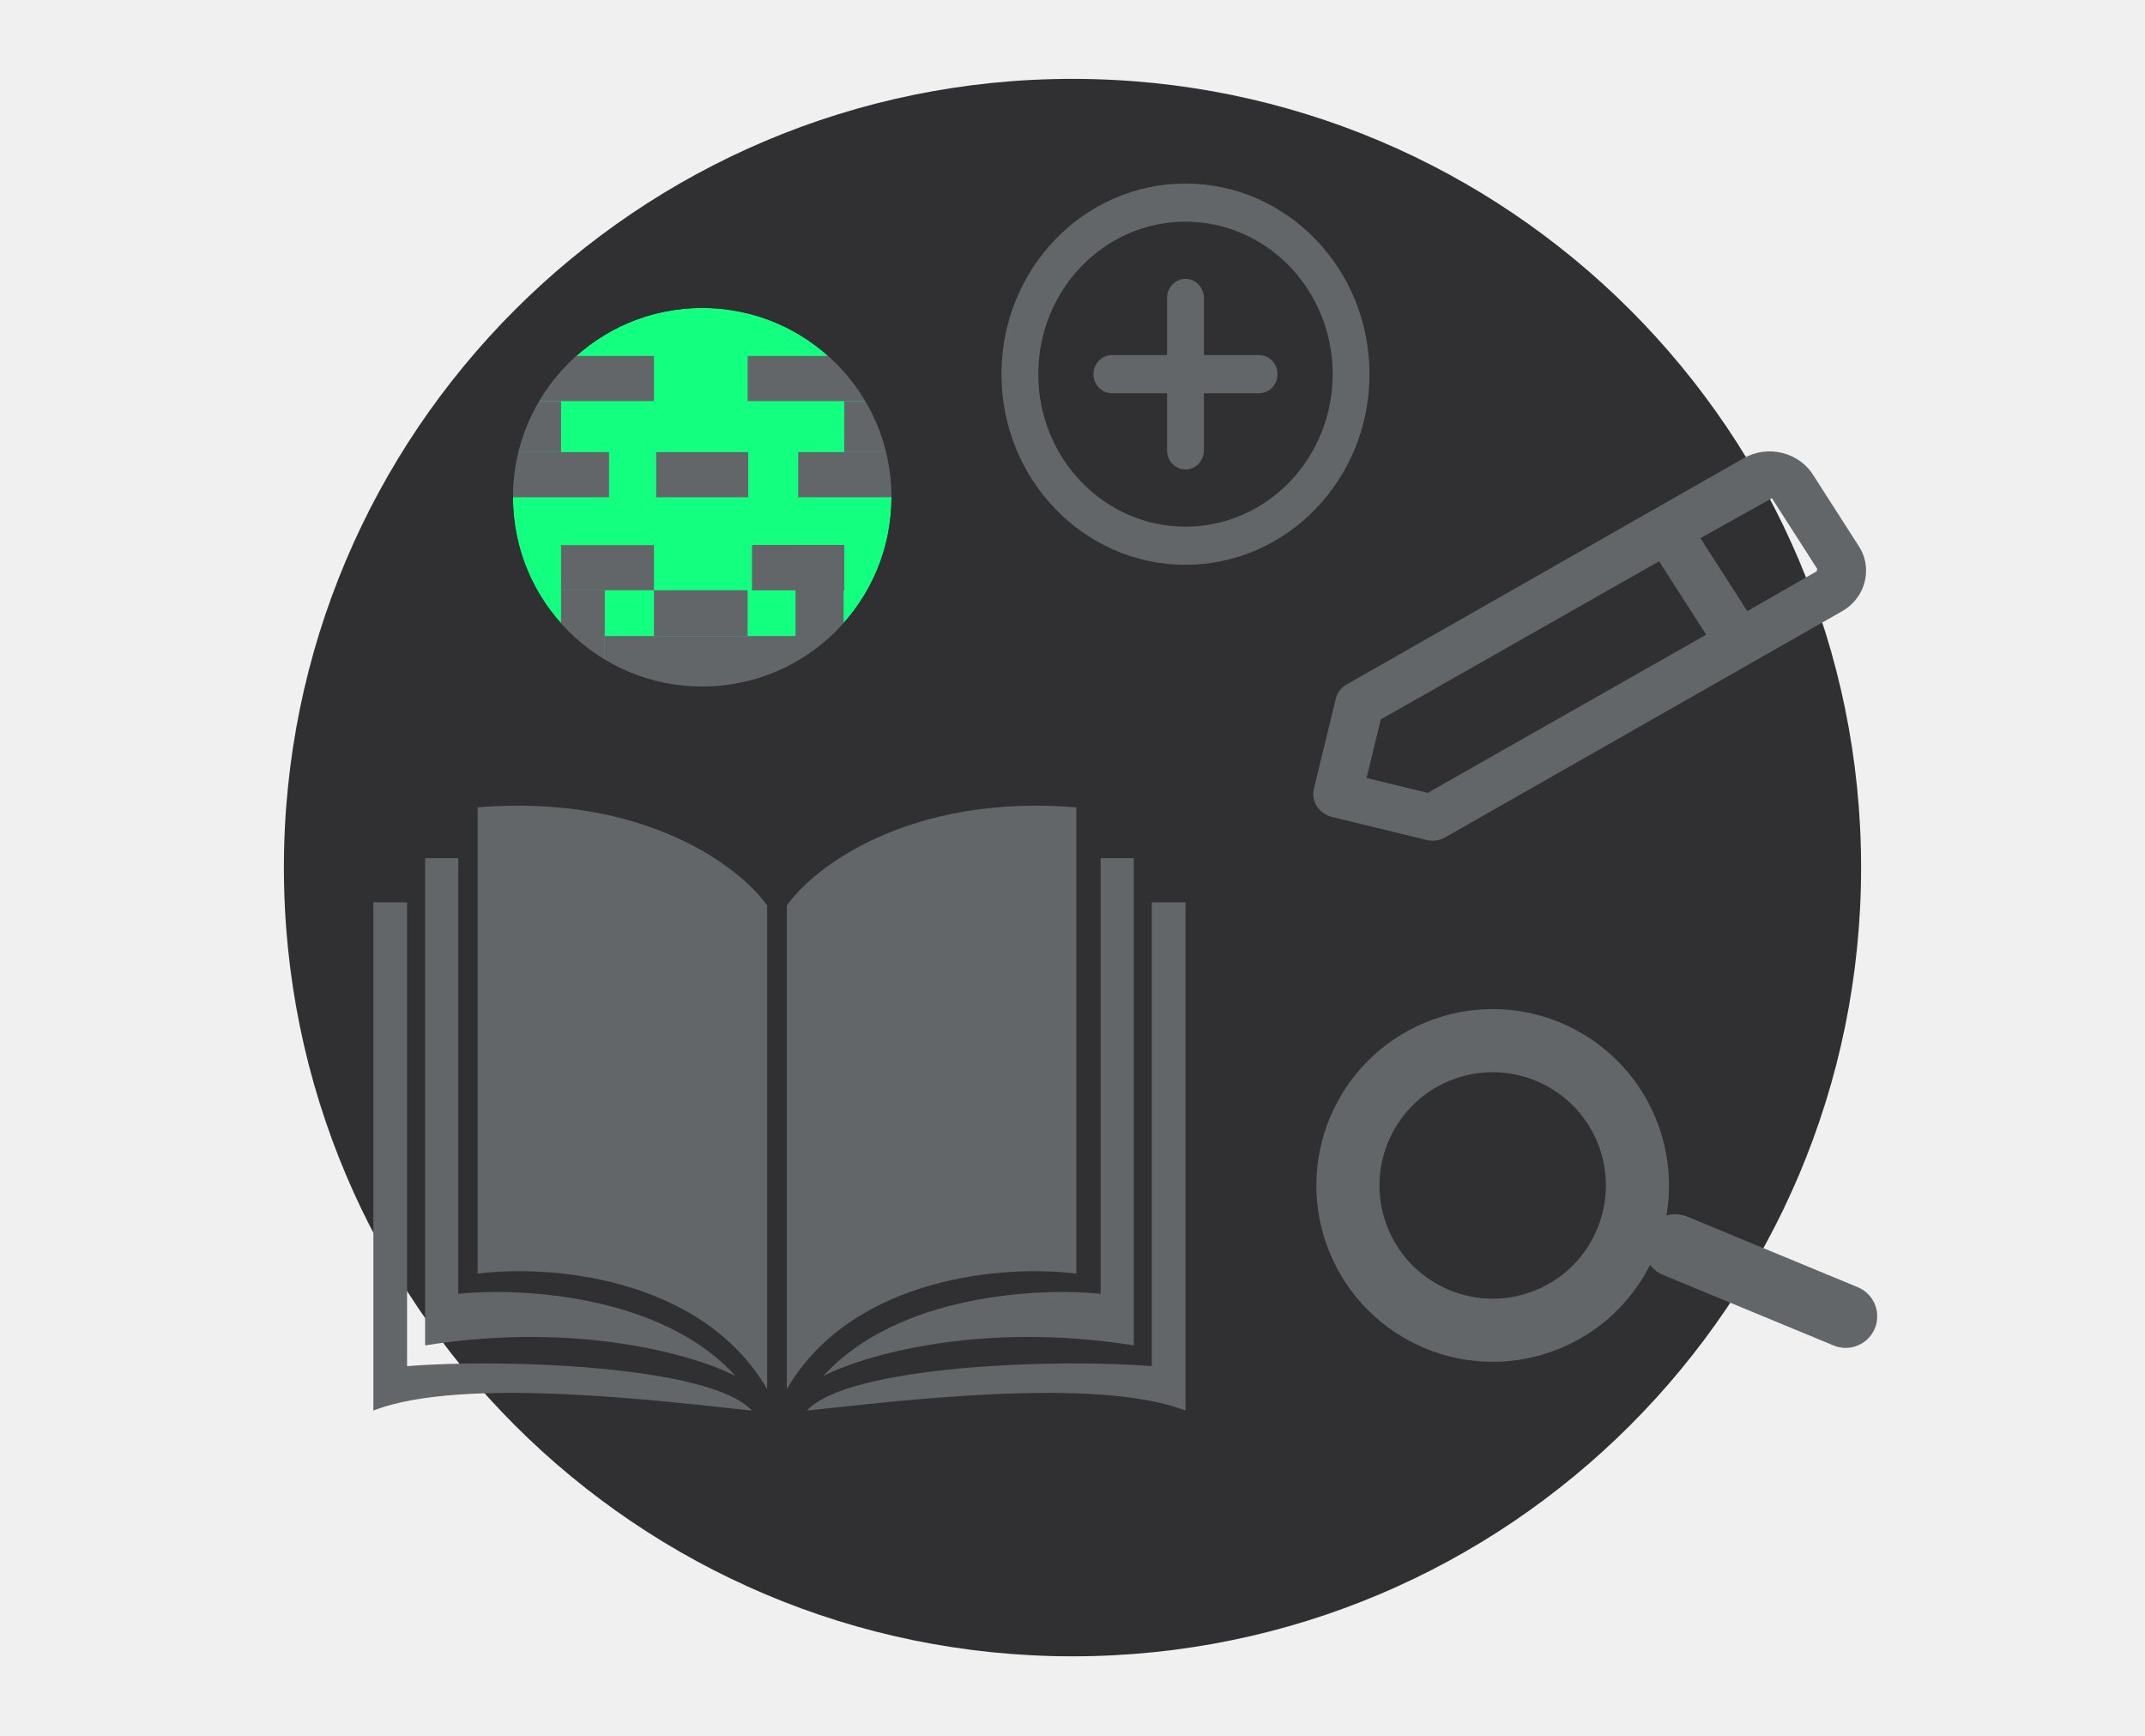
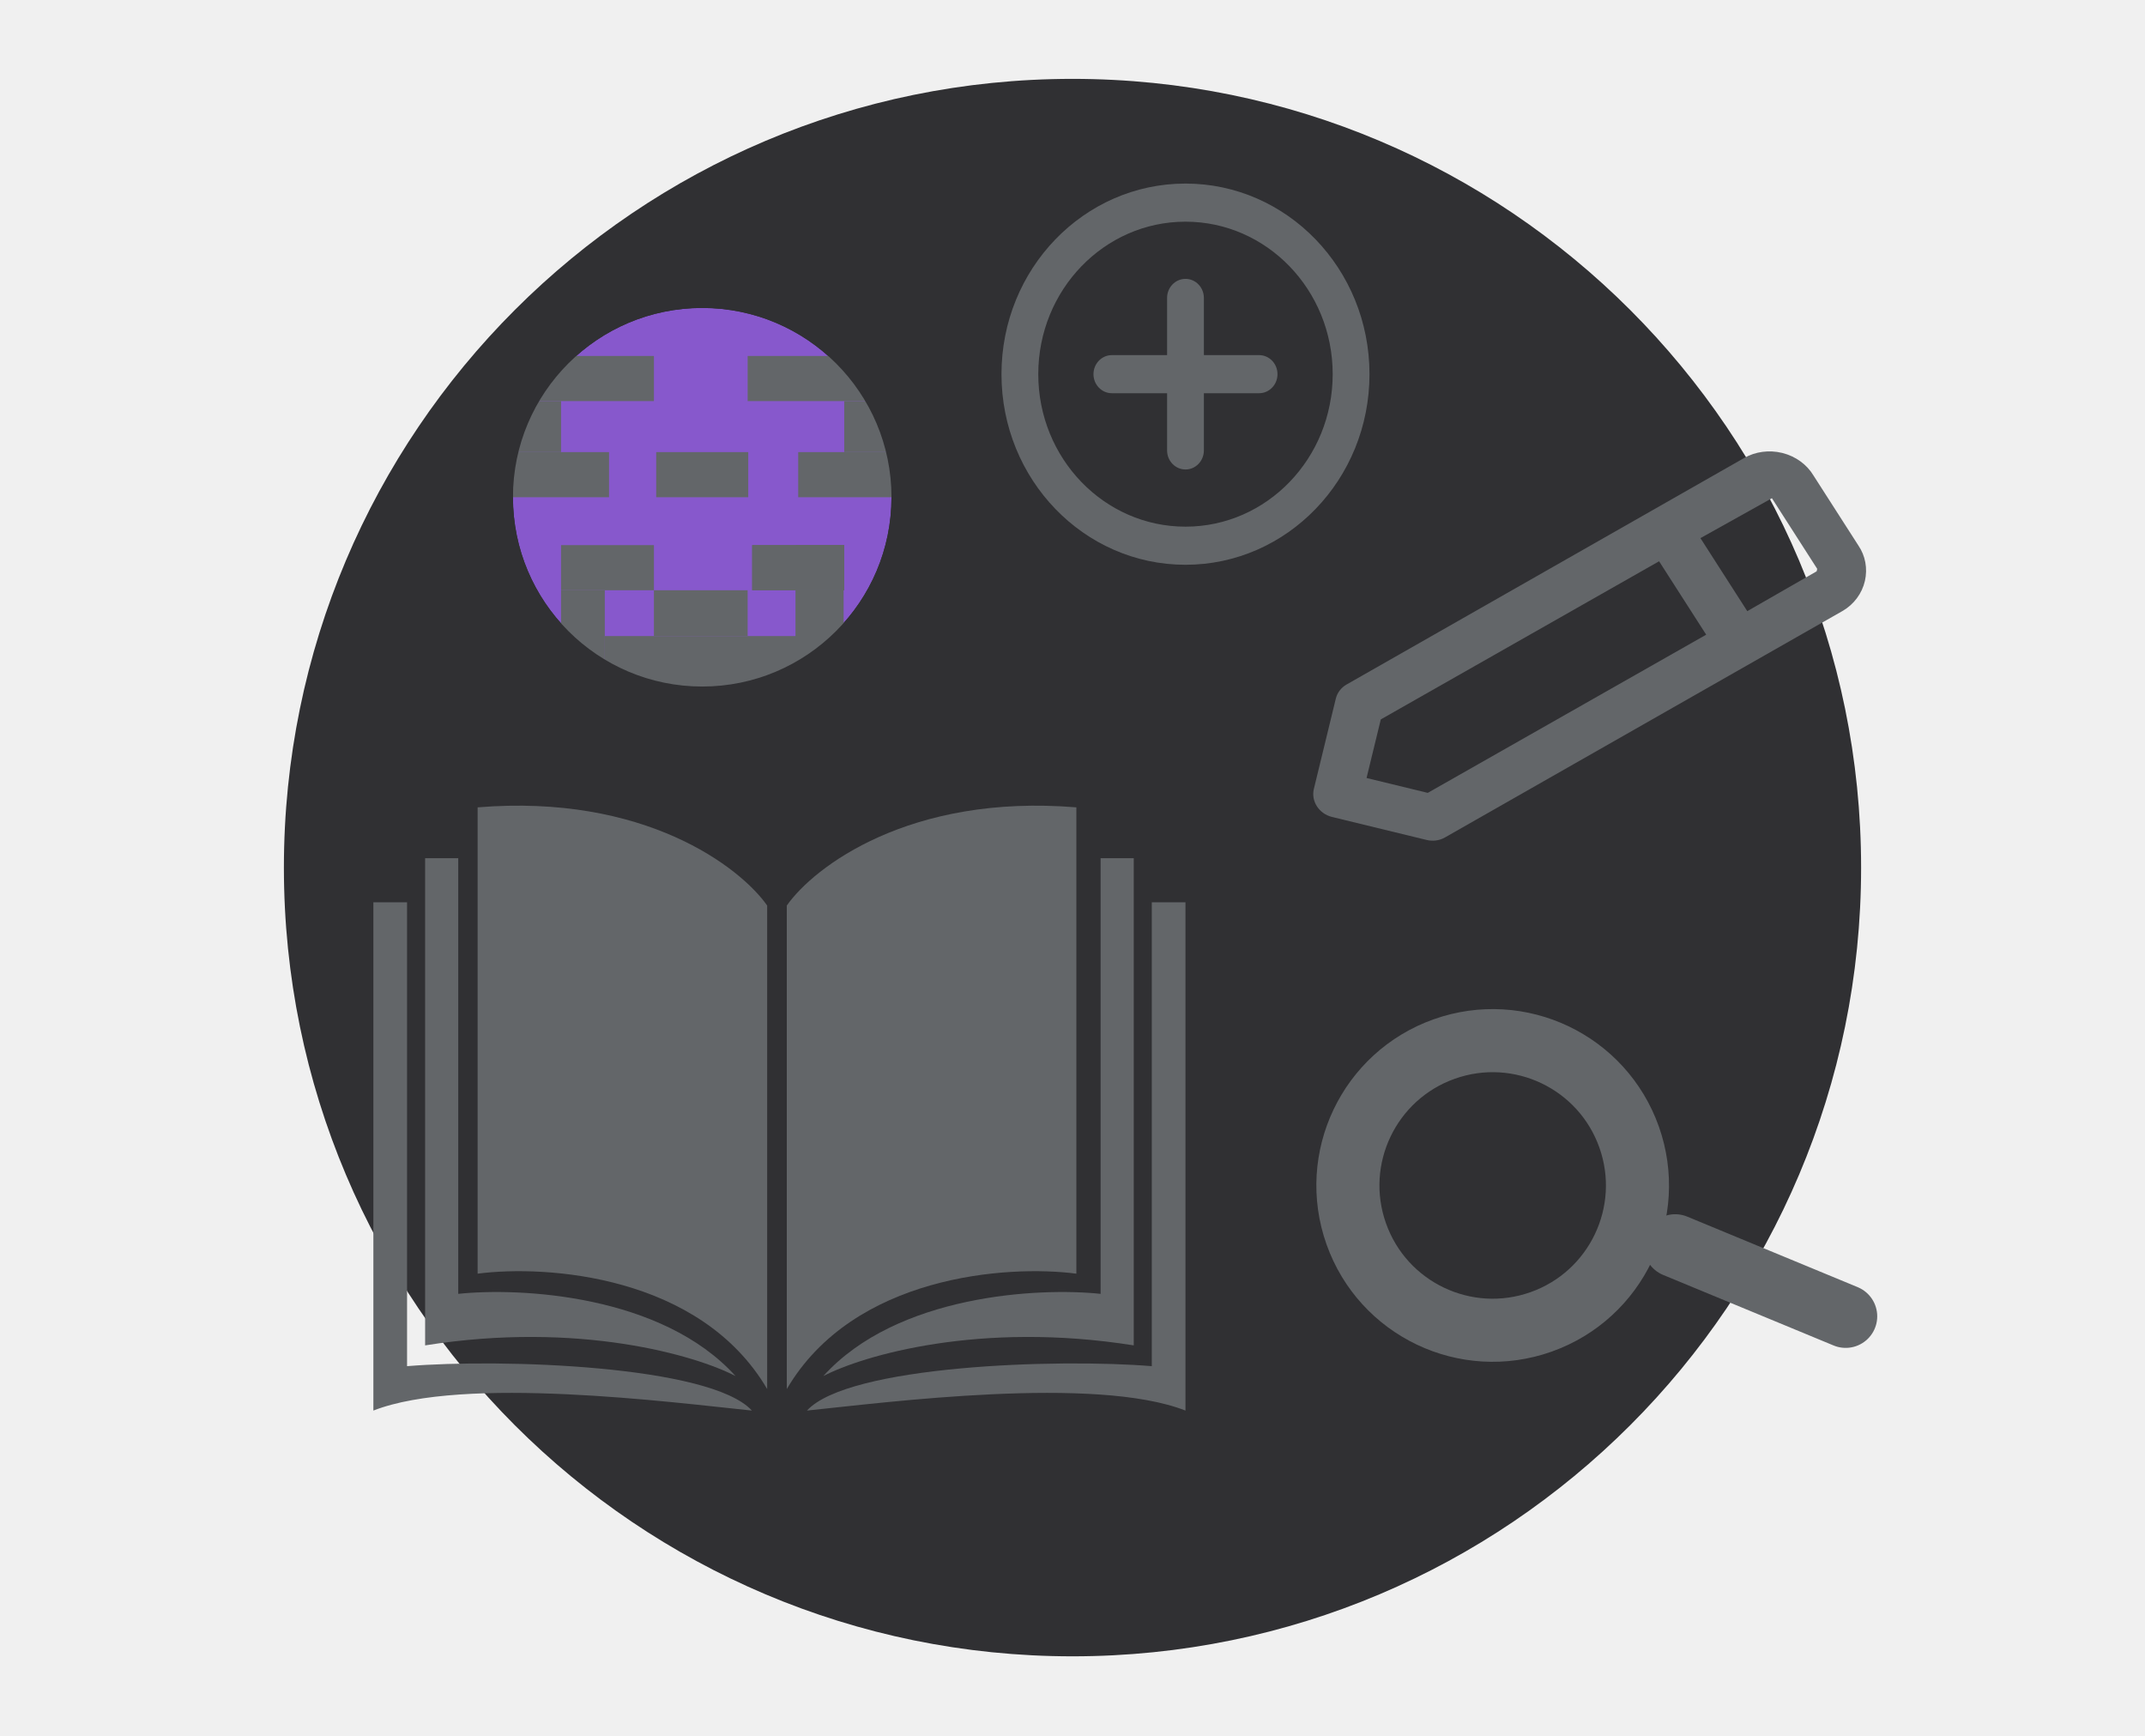
<svg xmlns="http://www.w3.org/2000/svg" width="136" height="110" viewBox="0 0 136 110" fill="none">
  <g clip-path="url(#clip0_876_38488)">
    <path class="illustration-background-fill" fill-rule="evenodd" clip-rule="evenodd" d="M68 5C95.614 5 118 27.386 118 55C118 82.613 95.614 105 68 105C40.387 105 18 82.613 18 55C18 27.386 40.387 5 68 5Z" fill="#303033" />
    <path class="illustration-light-fill" d="M30.282 80.743V51.181C40.861 50.31 46.929 54.967 48.641 57.405V88.056C44.409 80.836 34.638 80.172 30.282 80.743Z" fill="#636669" />
    <path class="illustration-light-fill" d="M68.245 80.743V51.181C57.665 50.31 51.597 54.967 49.886 57.405V88.056C54.117 80.836 63.888 80.172 68.245 80.743Z" fill="#636669" />
    <path class="illustration-light-fill" d="M26.954 85.289C36.724 83.733 44.146 85.937 46.636 87.234C41.968 82.068 32.97 81.607 29.054 82.022V54.405H26.954V85.289Z" fill="#636669" />
    <path class="illustration-light-fill" d="M23.673 89.421C29.399 87.181 42.615 88.903 47.672 89.421C45.058 86.558 31.773 86.113 25.809 86.606V57.199H23.673L23.673 89.421Z" fill="#636669" />
    <path class="illustration-light-fill" d="M71.883 85.289C62.112 83.733 54.69 85.937 52.201 87.234C56.869 82.068 65.867 81.607 69.782 82.022V54.405H71.883V85.289Z" fill="#636669" />
    <path class="illustration-light-fill" d="M75.163 89.421C69.438 87.181 56.221 88.903 51.164 89.421C53.778 86.558 67.064 86.113 73.028 86.606V57.199H75.163L75.163 89.421Z" fill="#636669" />
    <path class="illustration-light-fill" fill-rule="evenodd" clip-rule="evenodd" d="M110.783 38.743L107.813 34.114L112.345 31.584L115.218 36.063C115.225 36.074 115.175 36.206 115.184 36.217L110.783 38.743ZM90.524 50.263L86.644 49.32L87.547 45.606L105.192 35.581L108.178 40.235L90.524 50.263ZM118.241 36.827C118.422 36.036 118.268 35.227 117.83 34.585L114.978 30.14C114.561 29.447 113.852 28.931 113.031 28.721L112.99 28.711C112.165 28.51 111.288 28.63 110.582 29.036L85.381 43.391C85.035 43.587 84.786 43.911 84.695 44.288L83.304 50.009C83.113 50.792 83.629 51.589 84.457 51.79L90.454 53.248C90.851 53.344 91.266 53.289 91.61 53.092L116.822 38.733C117.542 38.317 118.06 37.622 118.241 36.827Z" fill="#636669" />
    <mask id="mask0_876_38488" style="mask-type:alpha" maskUnits="userSpaceOnUse" x="32" y="19" width="25" height="25">
      <circle cx="44.523" cy="31.522" r="12" fill="white" />
    </mask>
    <g mask="url(#mask0_876_38488)">
-       <circle class="illustration-main-fill" cx="44.523" cy="31.522" r="12" fill="#12FF80" />
+       <circle class="illustration-main-fill" cx="44.523" cy="31.522" r="12" fill="#a466ffbf" />
      <rect x="50.465" y="34.557" width="3.062" height="2.861" fill="#636669" />
      <rect x="47.691" y="34.557" width="5.836" height="2.861" fill="#636669" />
      <rect x="47.691" y="34.557" width="5.836" height="2.861" fill="#636669" />
      <rect x="25.779" y="22.566" width="15.682" height="2.861" fill="#636669" />
      <rect x="47.403" y="22.566" width="11.598" height="2.861" fill="#636669" />
      <rect x="29.486" y="25.427" width="6.086" height="3.233" fill="#636669" />
      <rect x="35.572" y="37.418" width="2.774" height="4.936" fill="#636669" />
      <rect x="50.437" y="37.418" width="3.052" height="3.233" fill="#636669" />
      <rect x="38.346" y="40.322" width="17.398" height="3.233" fill="#636669" />
      <rect x="53.527" y="25.427" width="6.086" height="3.233" fill="#636669" />
      <rect x="32.529" y="28.661" width="6.086" height="2.861" fill="#636669" />
      <rect x="50.609" y="28.661" width="6.086" height="2.861" fill="#636669" />
      <rect x="41.605" y="28.661" width="5.836" height="2.861" fill="#636669" />
      <rect x="41.461" y="37.418" width="5.942" height="2.904" fill="#636669" />
      <rect x="35.572" y="34.557" width="5.889" height="2.861" fill="#636669" />
    </g>
    <path class="illustration-light-fill" fill-rule="evenodd" clip-rule="evenodd" d="M86.83 23.72C86.83 30.393 81.607 35.803 75.163 35.803C68.72 35.803 63.497 30.393 63.497 23.72C63.497 17.047 68.72 11.637 75.163 11.637C81.607 11.637 86.83 17.047 86.83 23.72ZM65.83 23.72C65.83 29.059 70.009 33.387 75.163 33.387C80.318 33.387 84.497 29.059 84.497 23.72C84.497 18.381 80.318 14.053 75.163 14.053C70.009 14.053 65.83 18.381 65.83 23.72Z" fill="#636669" />
    <path class="illustration-light-fill" fill-rule="evenodd" clip-rule="evenodd" d="M76.33 22.512H79.83C80.475 22.512 80.997 23.053 80.997 23.72C80.997 24.387 80.475 24.928 79.83 24.928H76.33V28.553C76.33 29.221 75.808 29.762 75.164 29.762C74.519 29.762 73.997 29.221 73.997 28.553V24.928H70.497C69.853 24.928 69.33 24.387 69.33 23.72C69.33 23.053 69.853 22.512 70.497 22.512H73.997V18.887C73.997 18.22 74.519 17.678 75.164 17.678C75.808 17.678 76.33 18.22 76.33 18.887V22.512Z" fill="#636669" />
    <circle class="illustration-background-fill illustration-light-stroke" cx="94.641" cy="75.15" r="9.178" transform="rotate(-19.5258 94.6408 75.1496)" stroke="#636669" stroke-width="4" />
    <line class="illustration-light-stroke" x1="106.212" y1="78.974" x2="117.022" y2="83.447" stroke="#636669" stroke-width="4" stroke-linecap="round" />
  </g>
  <defs>
    <clipPath id="clip0_876_38488">
      <rect width="136" height="110" fill="white" />
    </clipPath>
  </defs>
</svg>
